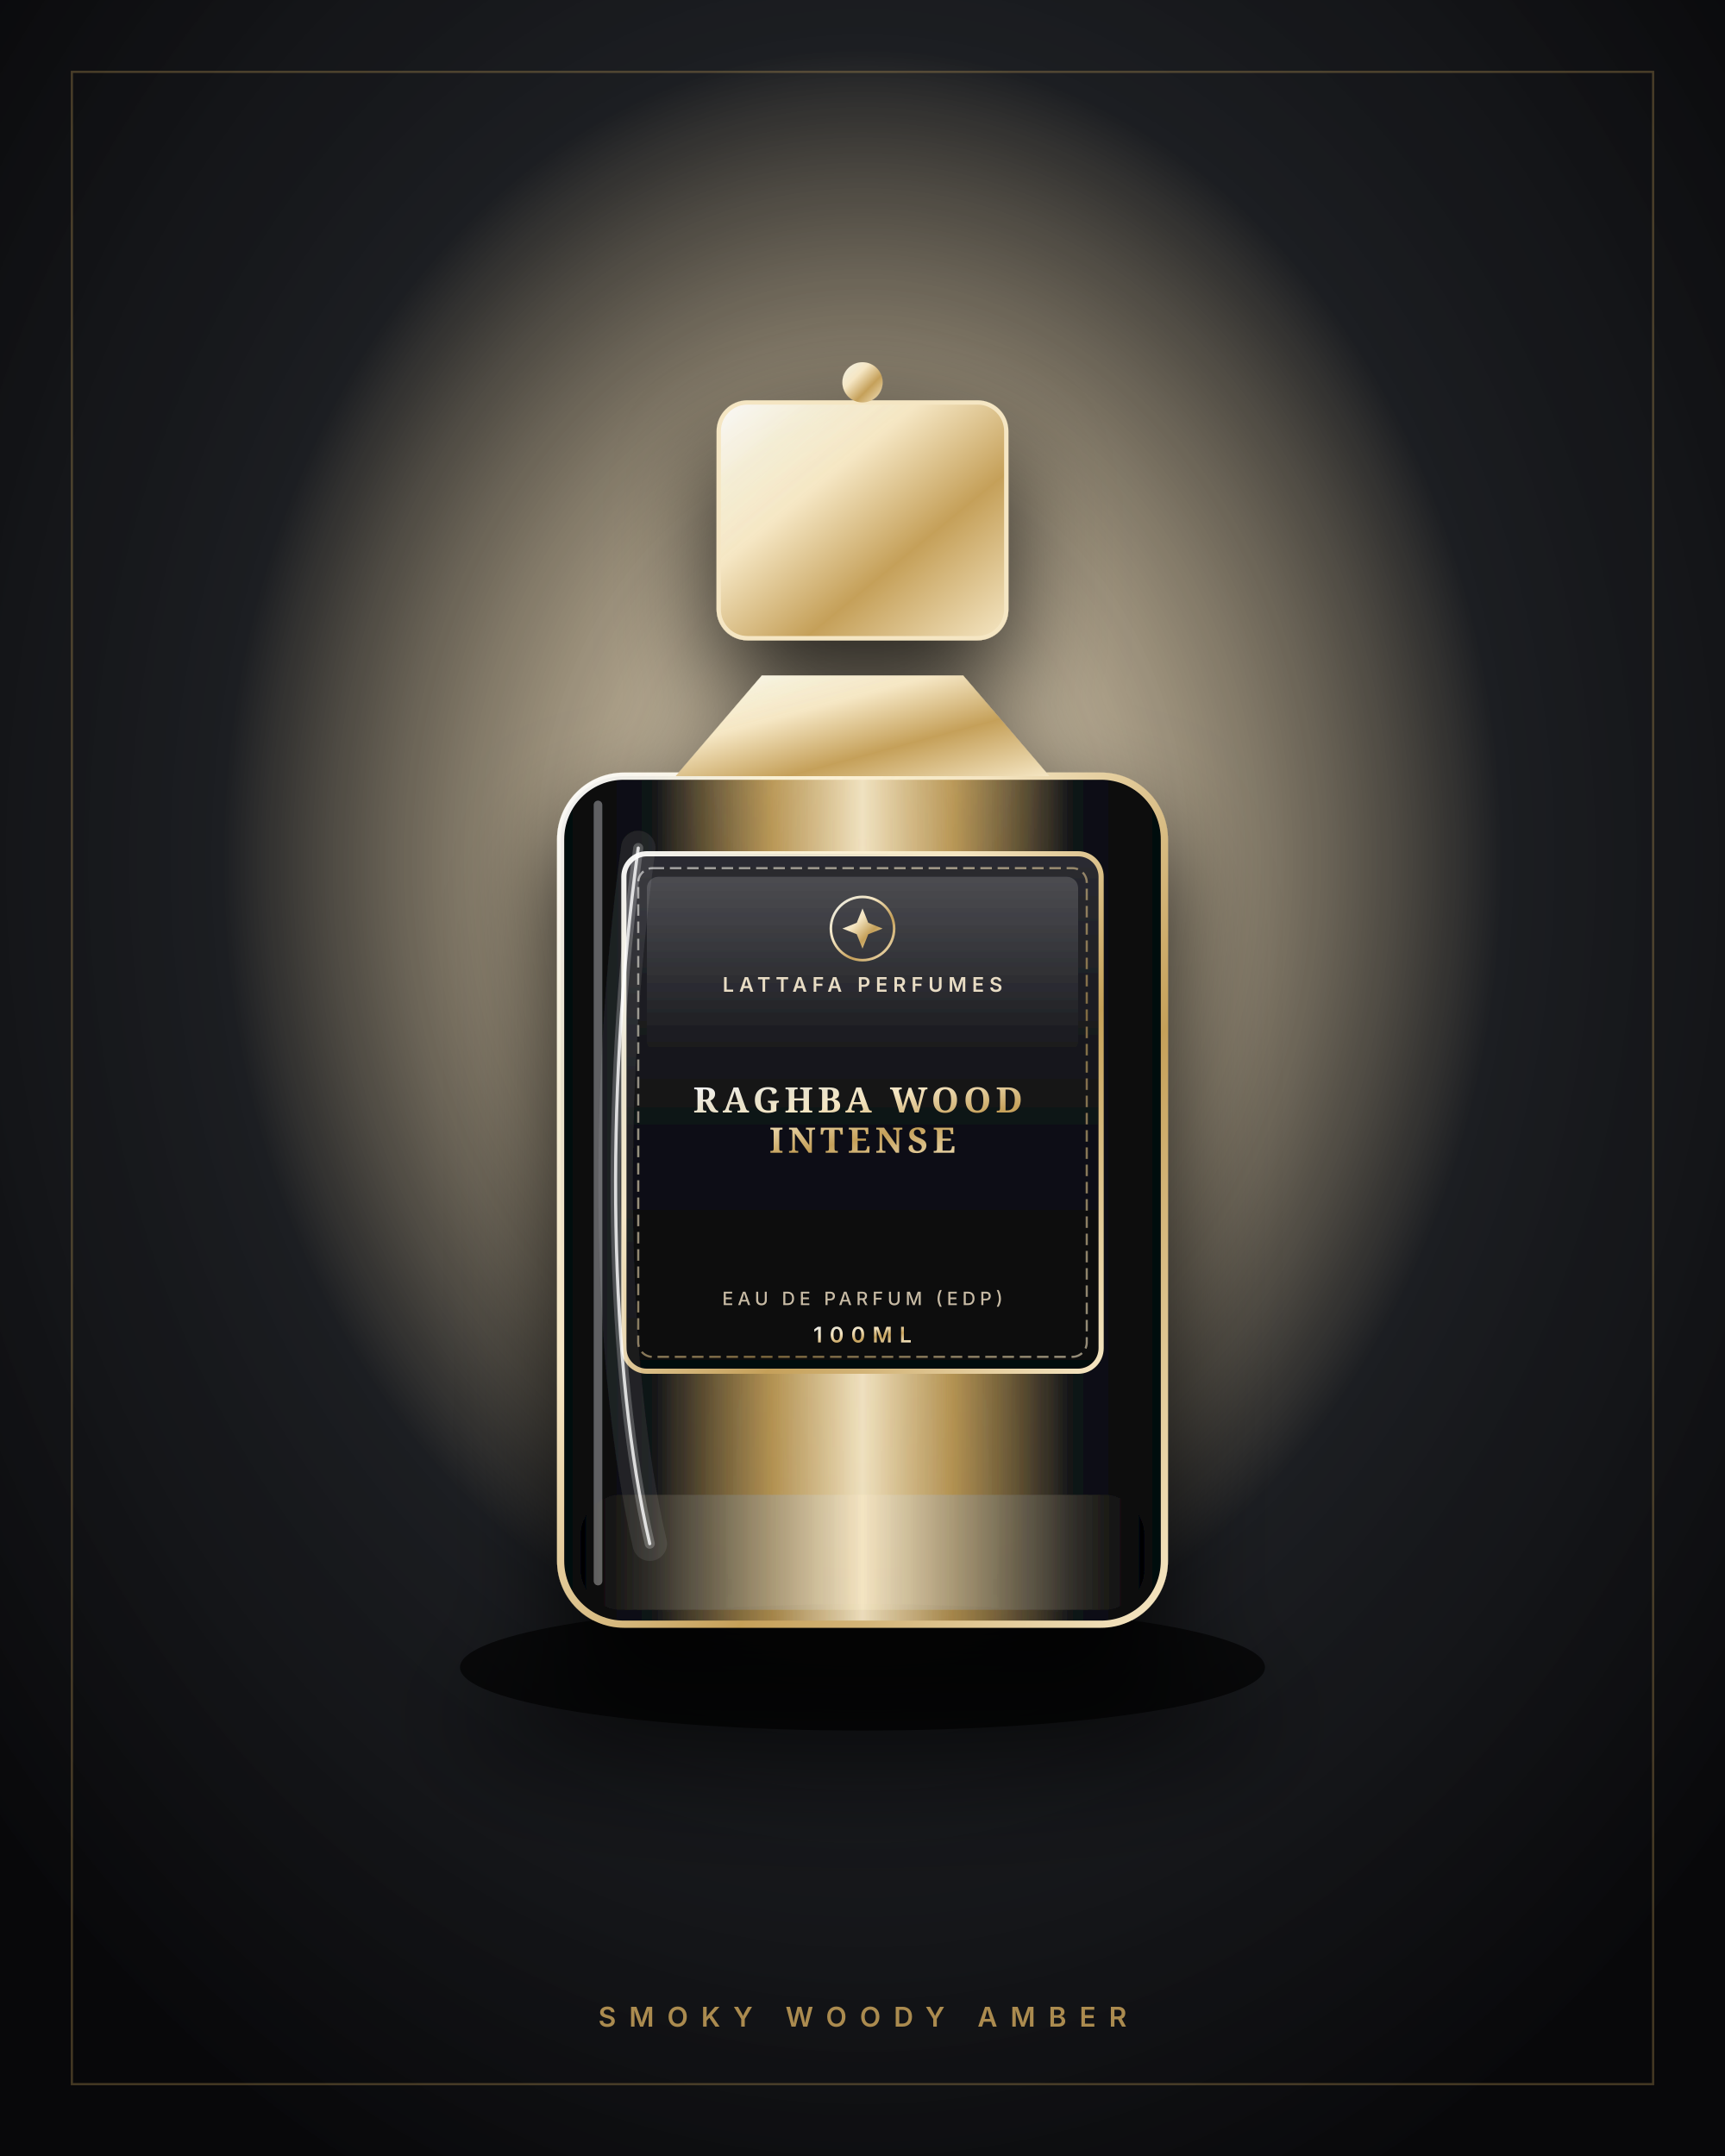
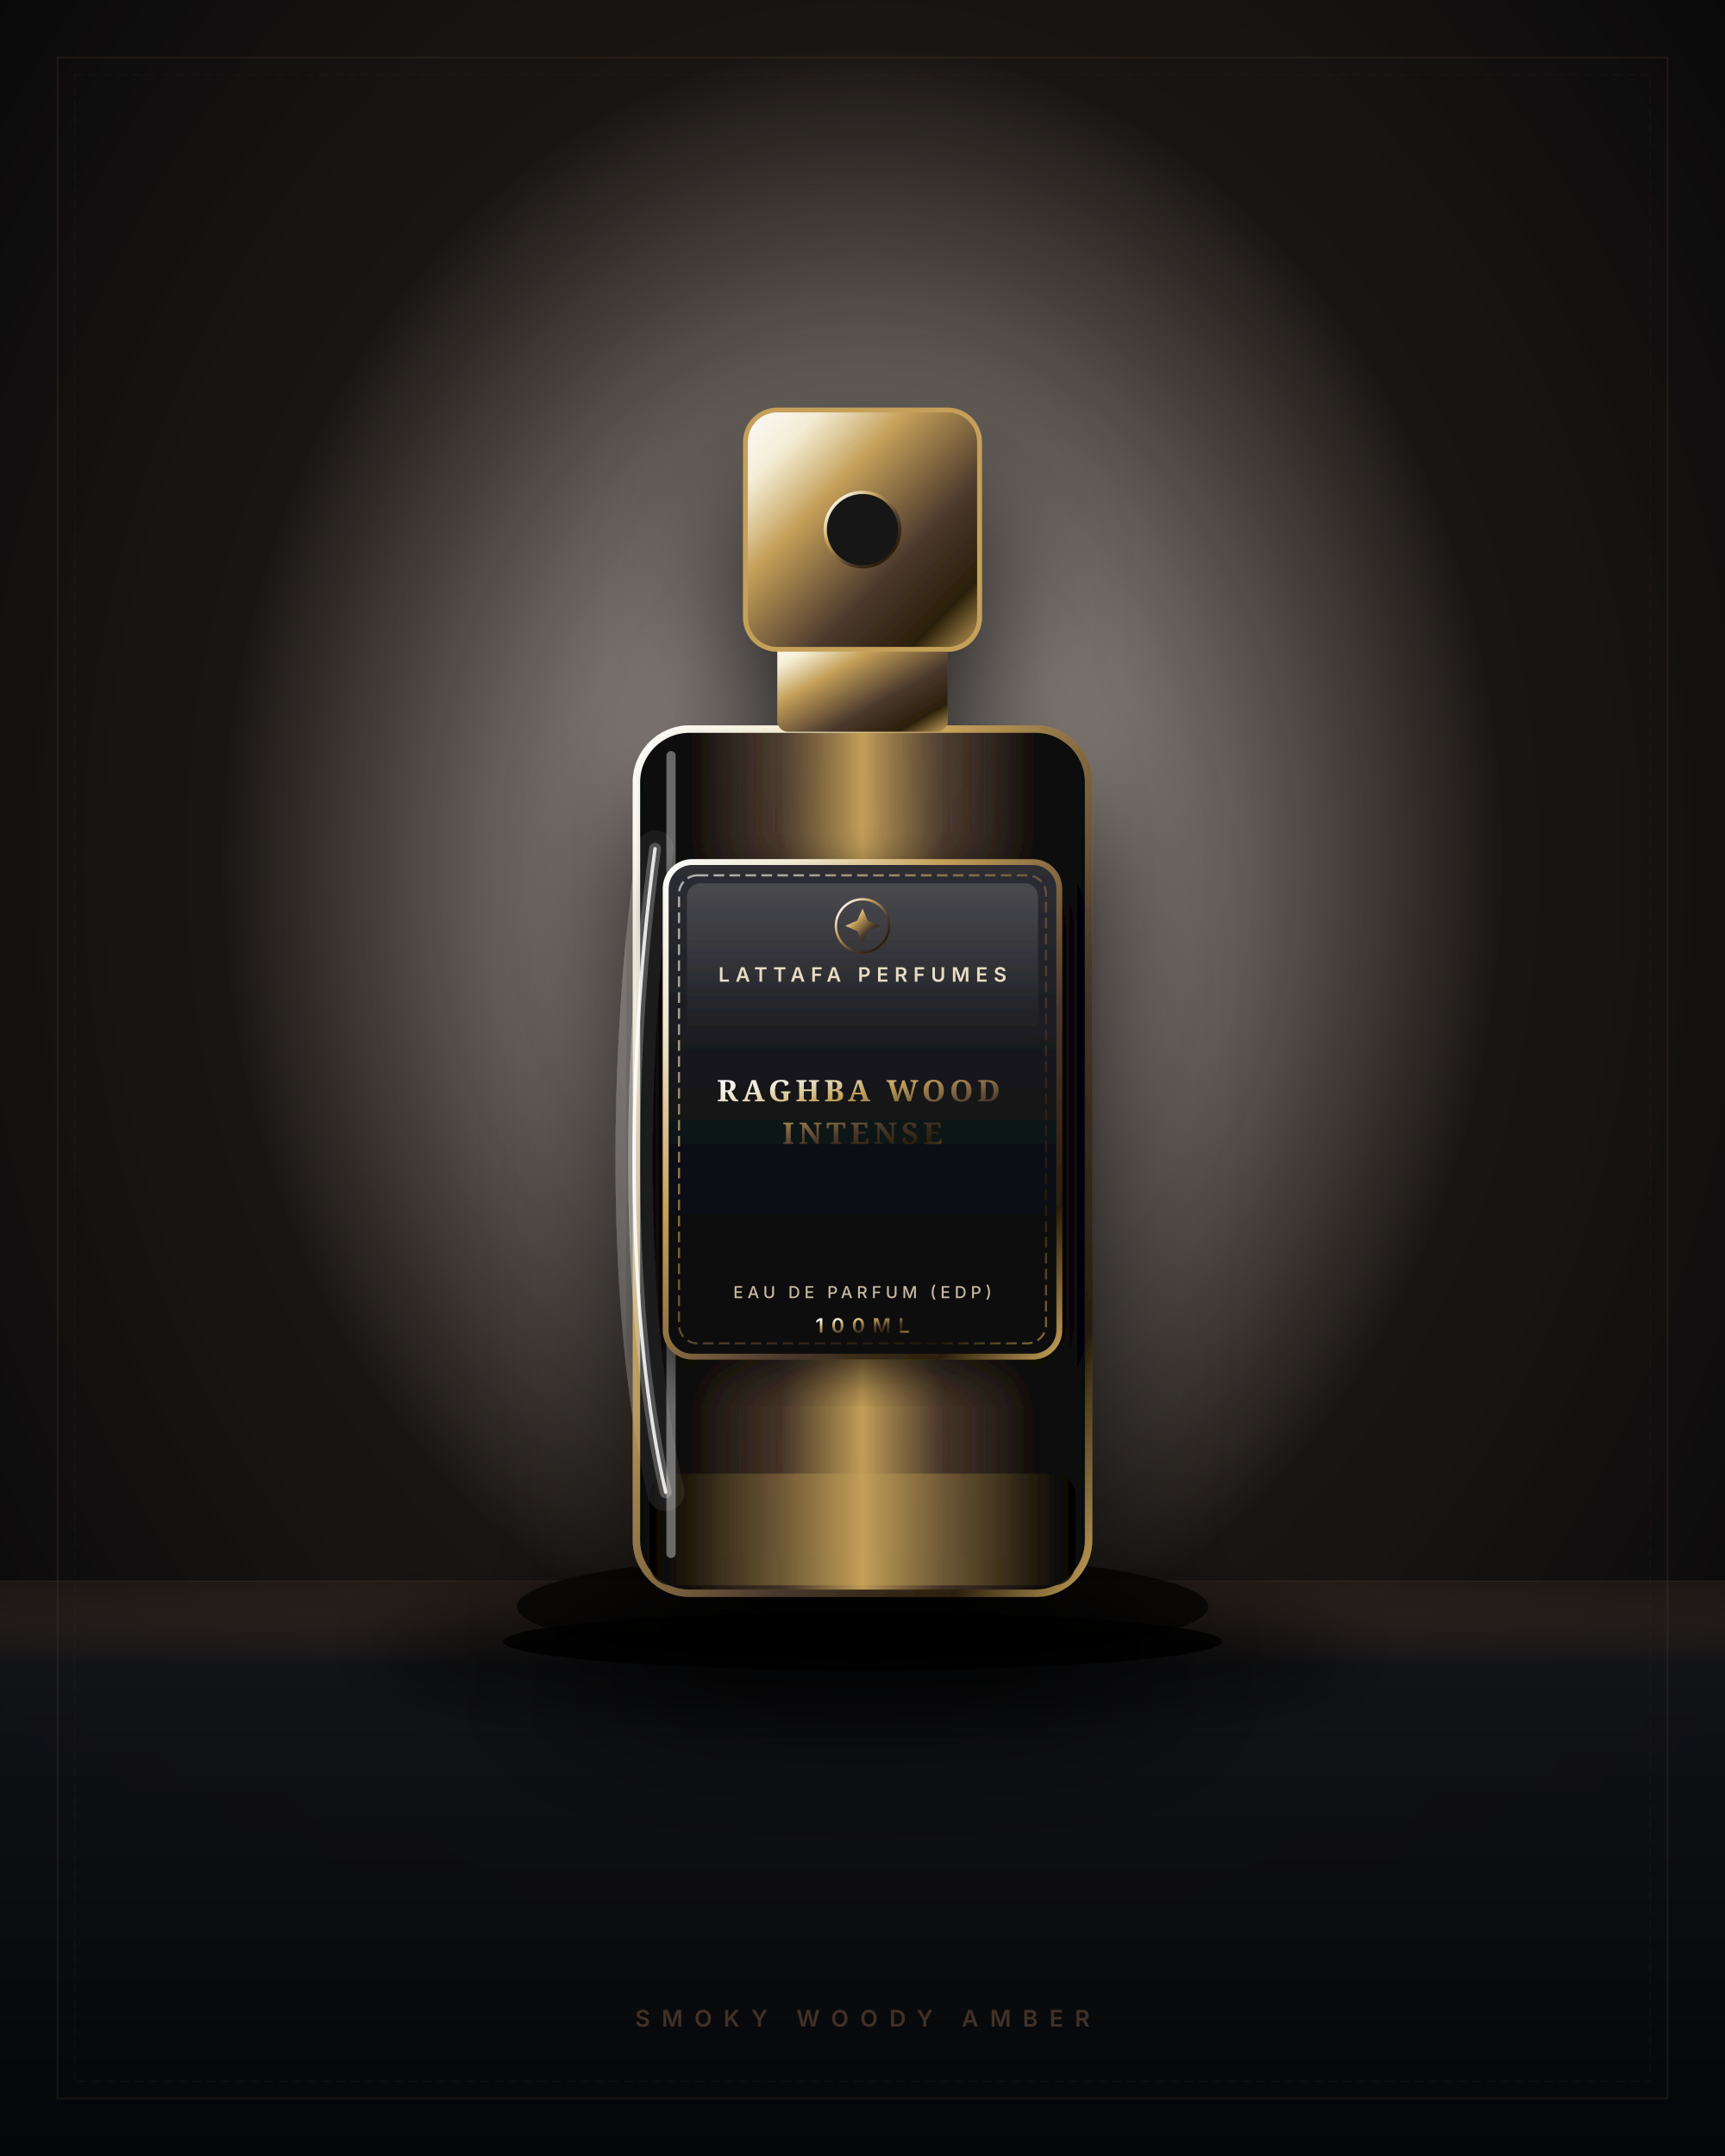
- <svg xmlns="http://www.w3.org/2000/svg" viewBox="0 0 600 750" width="600" height="750">
+ <svg xmlns="http://www.w3.org/2000/svg" viewBox="0 0 1200 1500" width="1200" height="1500">
  <defs>
    <radialGradient id="ambG" cx="50%" cy="40%" r="68%">
-       <stop offset="0%" stop-color="#c5a059" stop-opacity="0.32" />
-       <stop offset="55%" stop-color="#111317" stop-opacity="0.95" />
+       <stop offset="0%" stop-color="#4a382c" stop-opacity="0.36" />
+       <stop offset="55%" stop-color="#110d0a" stop-opacity="0.96" />
      <stop offset="100%" stop-color="#08080a" />
    </radialGradient>
+     <linearGradient id="pedestalG" x1="0%" y1="0%" x2="0%" y2="100%">
+       <stop offset="0%" stop-color="#4a382c" stop-opacity="0.22" />
+       <stop offset="15%" stop-color="#121317" stop-opacity="0.95" />
+       <stop offset="100%" stop-color="#050608" />
+     </linearGradient>
    <linearGradient id="metalG" x1="0%" y1="0%" x2="100%" y2="100%">
-       <stop offset="0%" stop-color="#ffffff" stop-opacity="0.95" />
-       <stop offset="18%" stop-color="#fff8df" stop-opacity="0.9" />
-       <stop offset="35%" stop-color="#f5e6c3" />
-       <stop offset="65%" stop-color="#c5a059" />
-       <stop offset="100%" stop-color="#f5e6c3" />
+       <stop offset="0%" stop-color="#ffffff" stop-opacity="0.98" />
+       <stop offset="16%" stop-color="#fff8df" stop-opacity="0.92" />
+       <stop offset="35%" stop-color="#c5a059" />
+       <stop offset="65%" stop-color="#4a382c" />
+       <stop offset="85%" stop-color="#2a1f0a" />
+       <stop offset="100%" stop-color="#c5a059" />
    </linearGradient>
    <linearGradient id="bodyG" x1="0%" y1="0%" x2="100%" y2="0%">
      <stop offset="0%" stop-color="#050609" />
-       <stop offset="15%" stop-color="#111317" />
-       <stop offset="35%" stop-color="#c5a059" stop-opacity="0.8" />
-       <stop offset="50%" stop-color="#f5e6c3" stop-opacity="0.95" />
-       <stop offset="65%" stop-color="#c5a059" stop-opacity="0.8" />
-       <stop offset="85%" stop-color="#111317" />
+       <stop offset="12%" stop-color="#110d0a" />
+       <stop offset="32%" stop-color="#4a382c" stop-opacity="0.82" />
+       <stop offset="50%" stop-color="#c5a059" stop-opacity="0.96" />
+       <stop offset="68%" stop-color="#4a382c" stop-opacity="0.82" />
+       <stop offset="88%" stop-color="#110d0a" />
      <stop offset="100%" stop-color="#050609" />
    </linearGradient>
    <linearGradient id="baseG" x1="0%" y1="0%" x2="100%" y2="0%">
-       <stop offset="0%" stop-color="#000000" stop-opacity="0.8" />
-       <stop offset="50%" stop-color="#f5e6c3" stop-opacity="0.75" />
-       <stop offset="100%" stop-color="#000000" stop-opacity="0.8" />
+       <stop offset="0%" stop-color="#000000" stop-opacity="0.85" />
+       <stop offset="50%" stop-color="#c5a059" stop-opacity="0.8" />
+       <stop offset="100%" stop-color="#000000" stop-opacity="0.85" />
    </linearGradient>
    <linearGradient id="labelG" x1="0%" y1="0%" x2="0%" y2="100%">
-       <stop offset="0%" stop-color="#2b2b31" />
-       <stop offset="50%" stop-color="#111216" />
-       <stop offset="100%" stop-color="#06070a" />
+       <stop offset="0%" stop-color="#2e2e34" />
+       <stop offset="50%" stop-color="#121317" />
+       <stop offset="100%" stop-color="#07080a" />
    </linearGradient>
    <linearGradient id="labelSheen" x1="0%" y1="0%" x2="0%" y2="100%">
-       <stop offset="0%" stop-color="#ffffff" stop-opacity="0.75" />
+       <stop offset="0%" stop-color="#ffffff" stop-opacity="0.8" />
      <stop offset="100%" stop-color="#ffffff" stop-opacity="0" />
    </linearGradient>
+     <filter id="softShadow" x="-20%" y="-20%" width="140%" height="140%">
+       <feGaussianBlur stdDeviation="24" />
+     </filter>
    <filter id="flaconShadow" x="-30%" y="-20%" width="160%" height="150%">
-       <feDropShadow dx="0" dy="18" stdDeviation="18" flood-color="#000000" flood-opacity="0.8" />
+       <feDropShadow dx="0" dy="28" stdDeviation="26" flood-color="#000000" flood-opacity="0.85" />
+     </filter>
+     <filter id="plaqueShadow" x="-10%" y="-10%" width="120%" height="120%">
+       <feDropShadow dx="0" dy="6" stdDeviation="8" flood-color="#000000" flood-opacity="0.65" />
    </filter>
  </defs>
-   <rect width="600" height="750" fill="url(#ambG)" />
-   <rect x="25" y="25" width="550" height="700" fill="none" stroke="#c5a059" stroke-width="0.75" opacity="0.32" />
-   <g transform="translate(300, 365)" filter="url(#flaconShadow)">
-     <ellipse cx="0" cy="215" rx="140" ry="22" fill="#000000" opacity="0.65" />
-     <rect x="-105" y="-95" width="210" height="295" rx="22" fill="url(#bodyG)" stroke="url(#metalG)" stroke-width="2.5" />
-     <rect x="-98" y="155" width="196" height="40" rx="14" fill="url(#baseG)" opacity="0.9" />
-     <line x1="-92" y1="-85" x2="-92" y2="185" stroke="#ffffff" stroke-width="3" stroke-linecap="round" opacity="0.35" />
-     <rect x="-83.0" y="-68.0" width="166" height="180" rx="8" fill="url(#labelG)" stroke="url(#metalG)" stroke-width="1.8" />
-     <rect x="-78.0" y="-63.0" width="156" height="170" rx="5" fill="none" stroke="url(#metalG)" stroke-width="0.75" stroke-dasharray="4,2" opacity="0.6" />
-     <rect x="-75.0" y="-60.0" width="150" height="61.2" rx="4" fill="url(#labelSheen)" opacity="0.22" />
-     <g transform="translate(0, -42.0)">
-       <circle cx="0" cy="0" r="11" fill="none" stroke="url(#metalG)" stroke-width="0.9" />
-       <polygon points="0,-7 2,-2 7,0 2,2 0,7 -2,2 -7,0 -2,-2" fill="url(#metalG)" />
+   <rect width="1200" height="1500" fill="url(#ambG)" />
+   <rect x="0" y="1100" width="1200" height="400" fill="url(#pedestalG)" />
+   <line x1="0" y1="1100" x2="1200" y2="1100" stroke="#4a382c" stroke-width="0.8" opacity="0.35" />
+   <ellipse cx="600" cy="1150" rx="340" ry="42" fill="#000000" opacity="0.5" filter="url(#softShadow)" />
+   <ellipse cx="600" cy="1142" rx="250" ry="20" fill="#000000" opacity="0.85" />
+   <rect x="40" y="40" width="1120" height="1420" fill="none" stroke="#4a382c" stroke-width="1.2" opacity="0.28" />
+   <rect x="52" y="52" width="1096" height="1396" fill="none" stroke="#4a382c" stroke-width="0.6" stroke-dasharray="6,4" opacity="0.18" />
+   <g transform="translate(600, 720) scale(1.85)" filter="url(#flaconShadow)">
+     <ellipse cx="0" cy="215" rx="130" ry="20" fill="#000000" opacity="0.65" />
+     <rect x="-85" y="-115" width="170" height="325" rx="20" fill="url(#bodyG)" stroke="url(#metalG)" stroke-width="2.8" />
+     <rect x="-80" y="165" width="160" height="42" rx="8" fill="url(#baseG)" opacity="0.95" />
+     <line x1="-72" y1="-105" x2="-72" y2="195" stroke="#ffffff" stroke-width="3.5" stroke-linecap="round" opacity="0.38" />
+     <g filter="url(#plaqueShadow)">
+       <rect x="-74.0" y="-65.0" width="148" height="186" rx="10" fill="url(#labelG)" stroke="url(#metalG)" stroke-width="2.2" />
+       <rect x="-69.0" y="-60.0" width="138" height="176" rx="7" fill="none" stroke="url(#metalG)" stroke-width="0.8" stroke-dasharray="4,2" opacity="0.65" />
+       <rect x="-66.0" y="-57.0" width="132" height="59.5" rx="5" fill="url(#labelSheen)" opacity="0.18" />
+       <g transform="translate(0, -41.0)">
+         <circle cx="0" cy="0" r="10" fill="none" stroke="url(#metalG)" stroke-width="0.9" />
+         <polygon points="0,-6.5 2,-2 6.5,0 2,2 0,6.5 -2,2 -6.5,0 -2,-2" fill="url(#metalG)" />
+       </g>
+       <text x="0" y="-20.0" font-family="'Inter', sans-serif" font-size="7.5" font-weight="600" letter-spacing="2.2" fill="#e8dcc4" text-anchor="middle">LATTAFA PERFUMES</text>
+       <line x1="-56.0" y1="-12.0" x2="56.0" y2="-12.0" stroke="url(#metalG)" stroke-width="0.6" opacity="0.55" />
+       <text x="0" y="25.0" font-family="'Cinzel', serif" font-size="11.2" font-weight="700" letter-spacing="1.6" fill="url(#metalG)" text-anchor="middle">
+         <tspan x="0" dy="0">RAGHBA WOOD</tspan>
+         <tspan x="0" dy="16">INTENSE</tspan>
+       </text>
+       <line x1="-52.0" y1="85.0" x2="52.0" y2="85.0" stroke="url(#metalG)" stroke-width="0.6" opacity="0.55" />
+       <text x="0" y="99.0" font-family="'Inter', sans-serif" font-size="6.2" font-weight="500" letter-spacing="1.6" fill="#c8bba4" text-anchor="middle">EAU DE PARFUM (EDP)</text>
+       <text x="0" y="112.0" font-family="'Inter', sans-serif" font-size="7.5" font-weight="600" letter-spacing="2.8" fill="url(#metalG)" text-anchor="middle">100ML</text>
    </g>
-     <text x="0" y="-20.0" font-family="'Inter', sans-serif" font-size="7" font-weight="600" letter-spacing="1.8" fill="#e8dcc4" text-anchor="middle">LATTAFA PERFUMES</text>
-     <line x1="-63.0" y1="-12.0" x2="63.0" y2="-12.0" stroke="url(#metalG)" stroke-width="0.6" opacity="0.5" />
-     <text x="0" y="22.0" font-family="'Cinzel', serif" font-size="12.2" font-weight="700" letter-spacing="1.6" fill="url(#metalG)" text-anchor="middle">
-       <tspan x="0" dy="0">RAGHBA WOOD</tspan>
-       <tspan x="0" dy="14">INTENSE</tspan>
-     </text>
-     <line x1="-59.0" y1="74.0" x2="59.0" y2="74.0" stroke="url(#metalG)" stroke-width="0.6" opacity="0.5" />
-     <text x="0" y="89.0" font-family="'Inter', sans-serif" font-size="6.4" font-weight="500" letter-spacing="1.5" fill="#c8bba4" text-anchor="middle">EAU DE PARFUM (EDP)</text>
-     <text x="0" y="102.0" font-family="'Inter', sans-serif" font-size="7.5" font-weight="600" letter-spacing="2.5" fill="url(#metalG)" text-anchor="middle">100ML</text>
-     <path d="M-65,-95 L-35,-130 L35,-130 L65,-95 Z" fill="url(#metalG)" />
-     <rect x="-50" y="-225" width="100" height="82" rx="10" fill="url(#metalG)" stroke="#f5e6c3" stroke-width="1.5" />
-     <circle cx="0" cy="-232" r="7" fill="url(#metalG)" />
-     <path d="M-78,-70 C-90,18 -88,112 -74,172" fill="none" stroke="#ffffff" stroke-width="12" stroke-linecap="round" opacity="0.08" />
-     <path d="M-78,-70 C-90,18 -88,112 -74,172" fill="none" stroke="#ffffff" stroke-width="3.5" stroke-linecap="round" opacity="0.22" />
-     <path d="M-78,-70 C-90,18 -88,112 -74,172" fill="none" stroke="#ffffff" stroke-width="1.1" stroke-linecap="round" opacity="0.8" />
+     <rect x="-32" y="-150" width="64" height="36" rx="4" fill="url(#metalG)" />
+     <rect x="-44" y="-235" width="88" height="90" rx="12" fill="url(#metalG)" stroke="#c5a059" stroke-width="1.8" />
+     <circle cx="0" cy="-190" r="14" fill="#121316" stroke="url(#metalG)" stroke-width="1.2" />
+     <path d="M-78,-70 C-90,18 -88,112 -74,172" fill="none" stroke="#ffffff" stroke-width="14" stroke-linecap="round" opacity="0.08" />
+     <path d="M-78,-70 C-90,18 -88,112 -74,172" fill="none" stroke="#ffffff" stroke-width="4.5" stroke-linecap="round" opacity="0.24" />
+     <path d="M-78,-70 C-90,18 -88,112 -74,172" fill="none" stroke="#ffffff" stroke-width="1.3" stroke-linecap="round" opacity="0.85" />
  </g>
-   <text x="300" y="705" font-family="'Inter', sans-serif" font-size="9.5" font-weight="600" letter-spacing="4.5" fill="#c5a059" opacity="0.85" text-anchor="middle">SMOKY WOODY AMBER</text>
+   <text x="600" y="1410" font-family="'Inter', sans-serif" font-size="16" font-weight="600" letter-spacing="8" fill="#4a382c" opacity="0.85" text-anchor="middle">SMOKY WOODY AMBER</text>
</svg>
